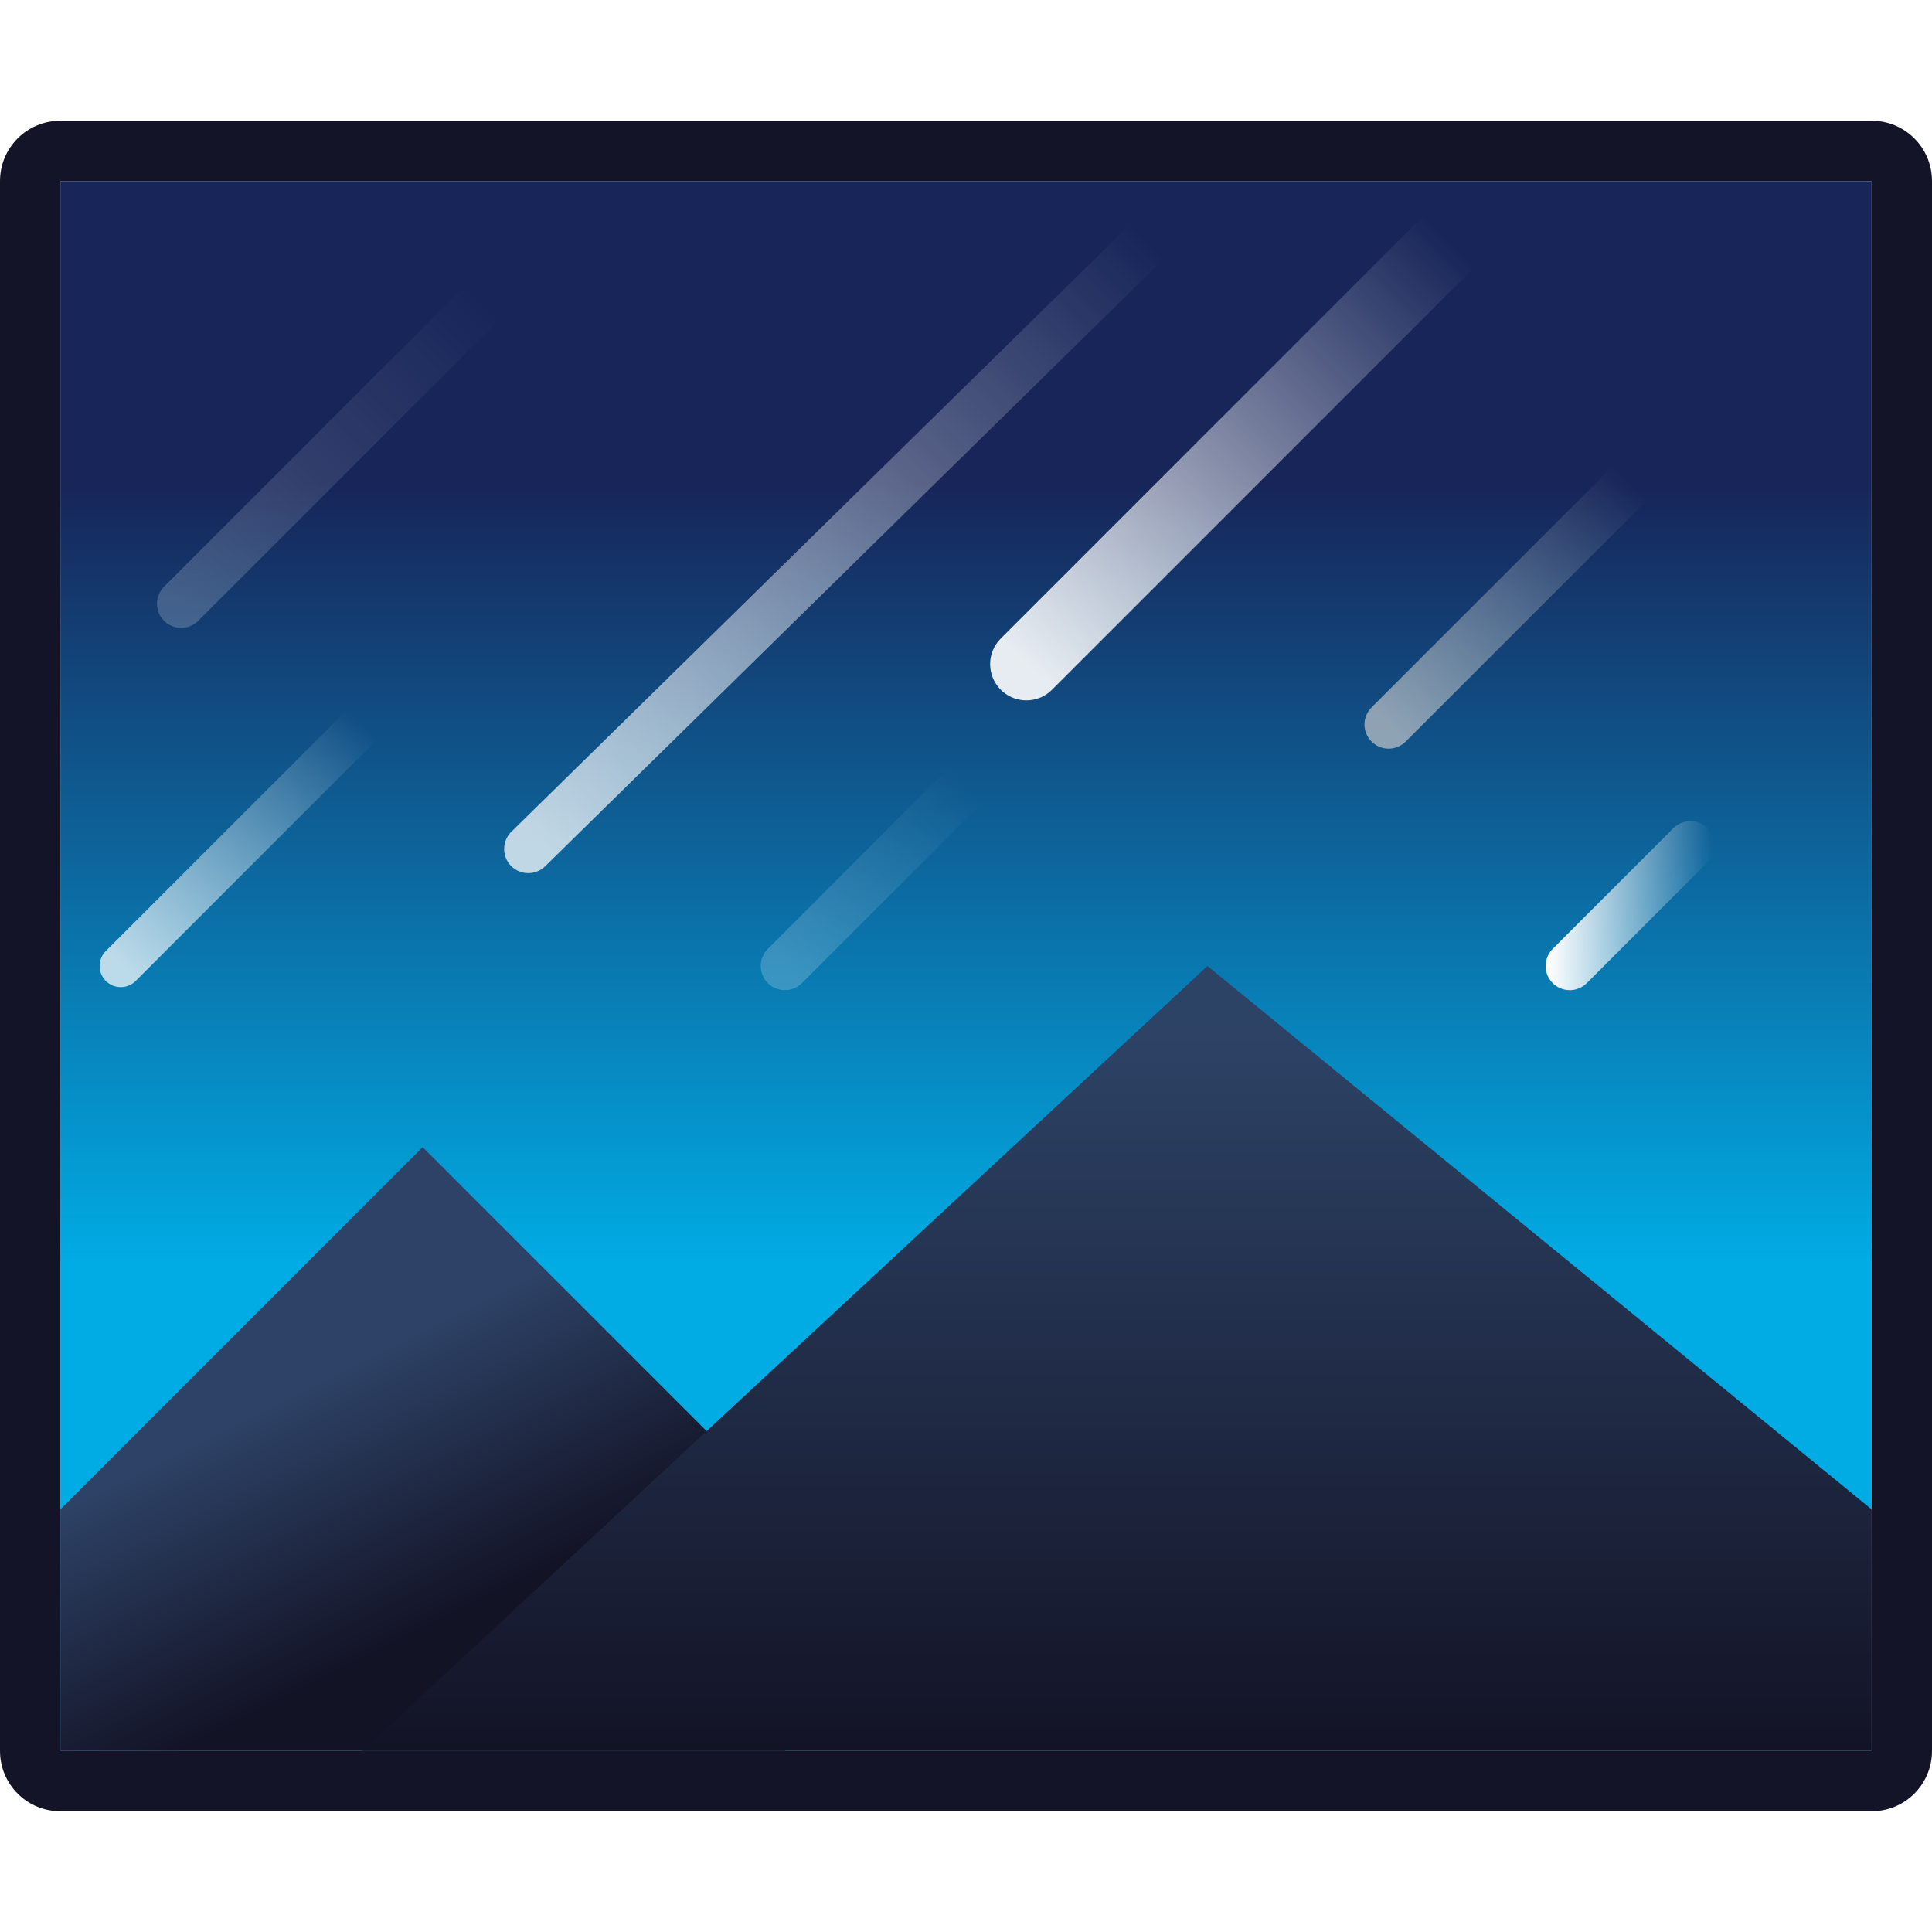
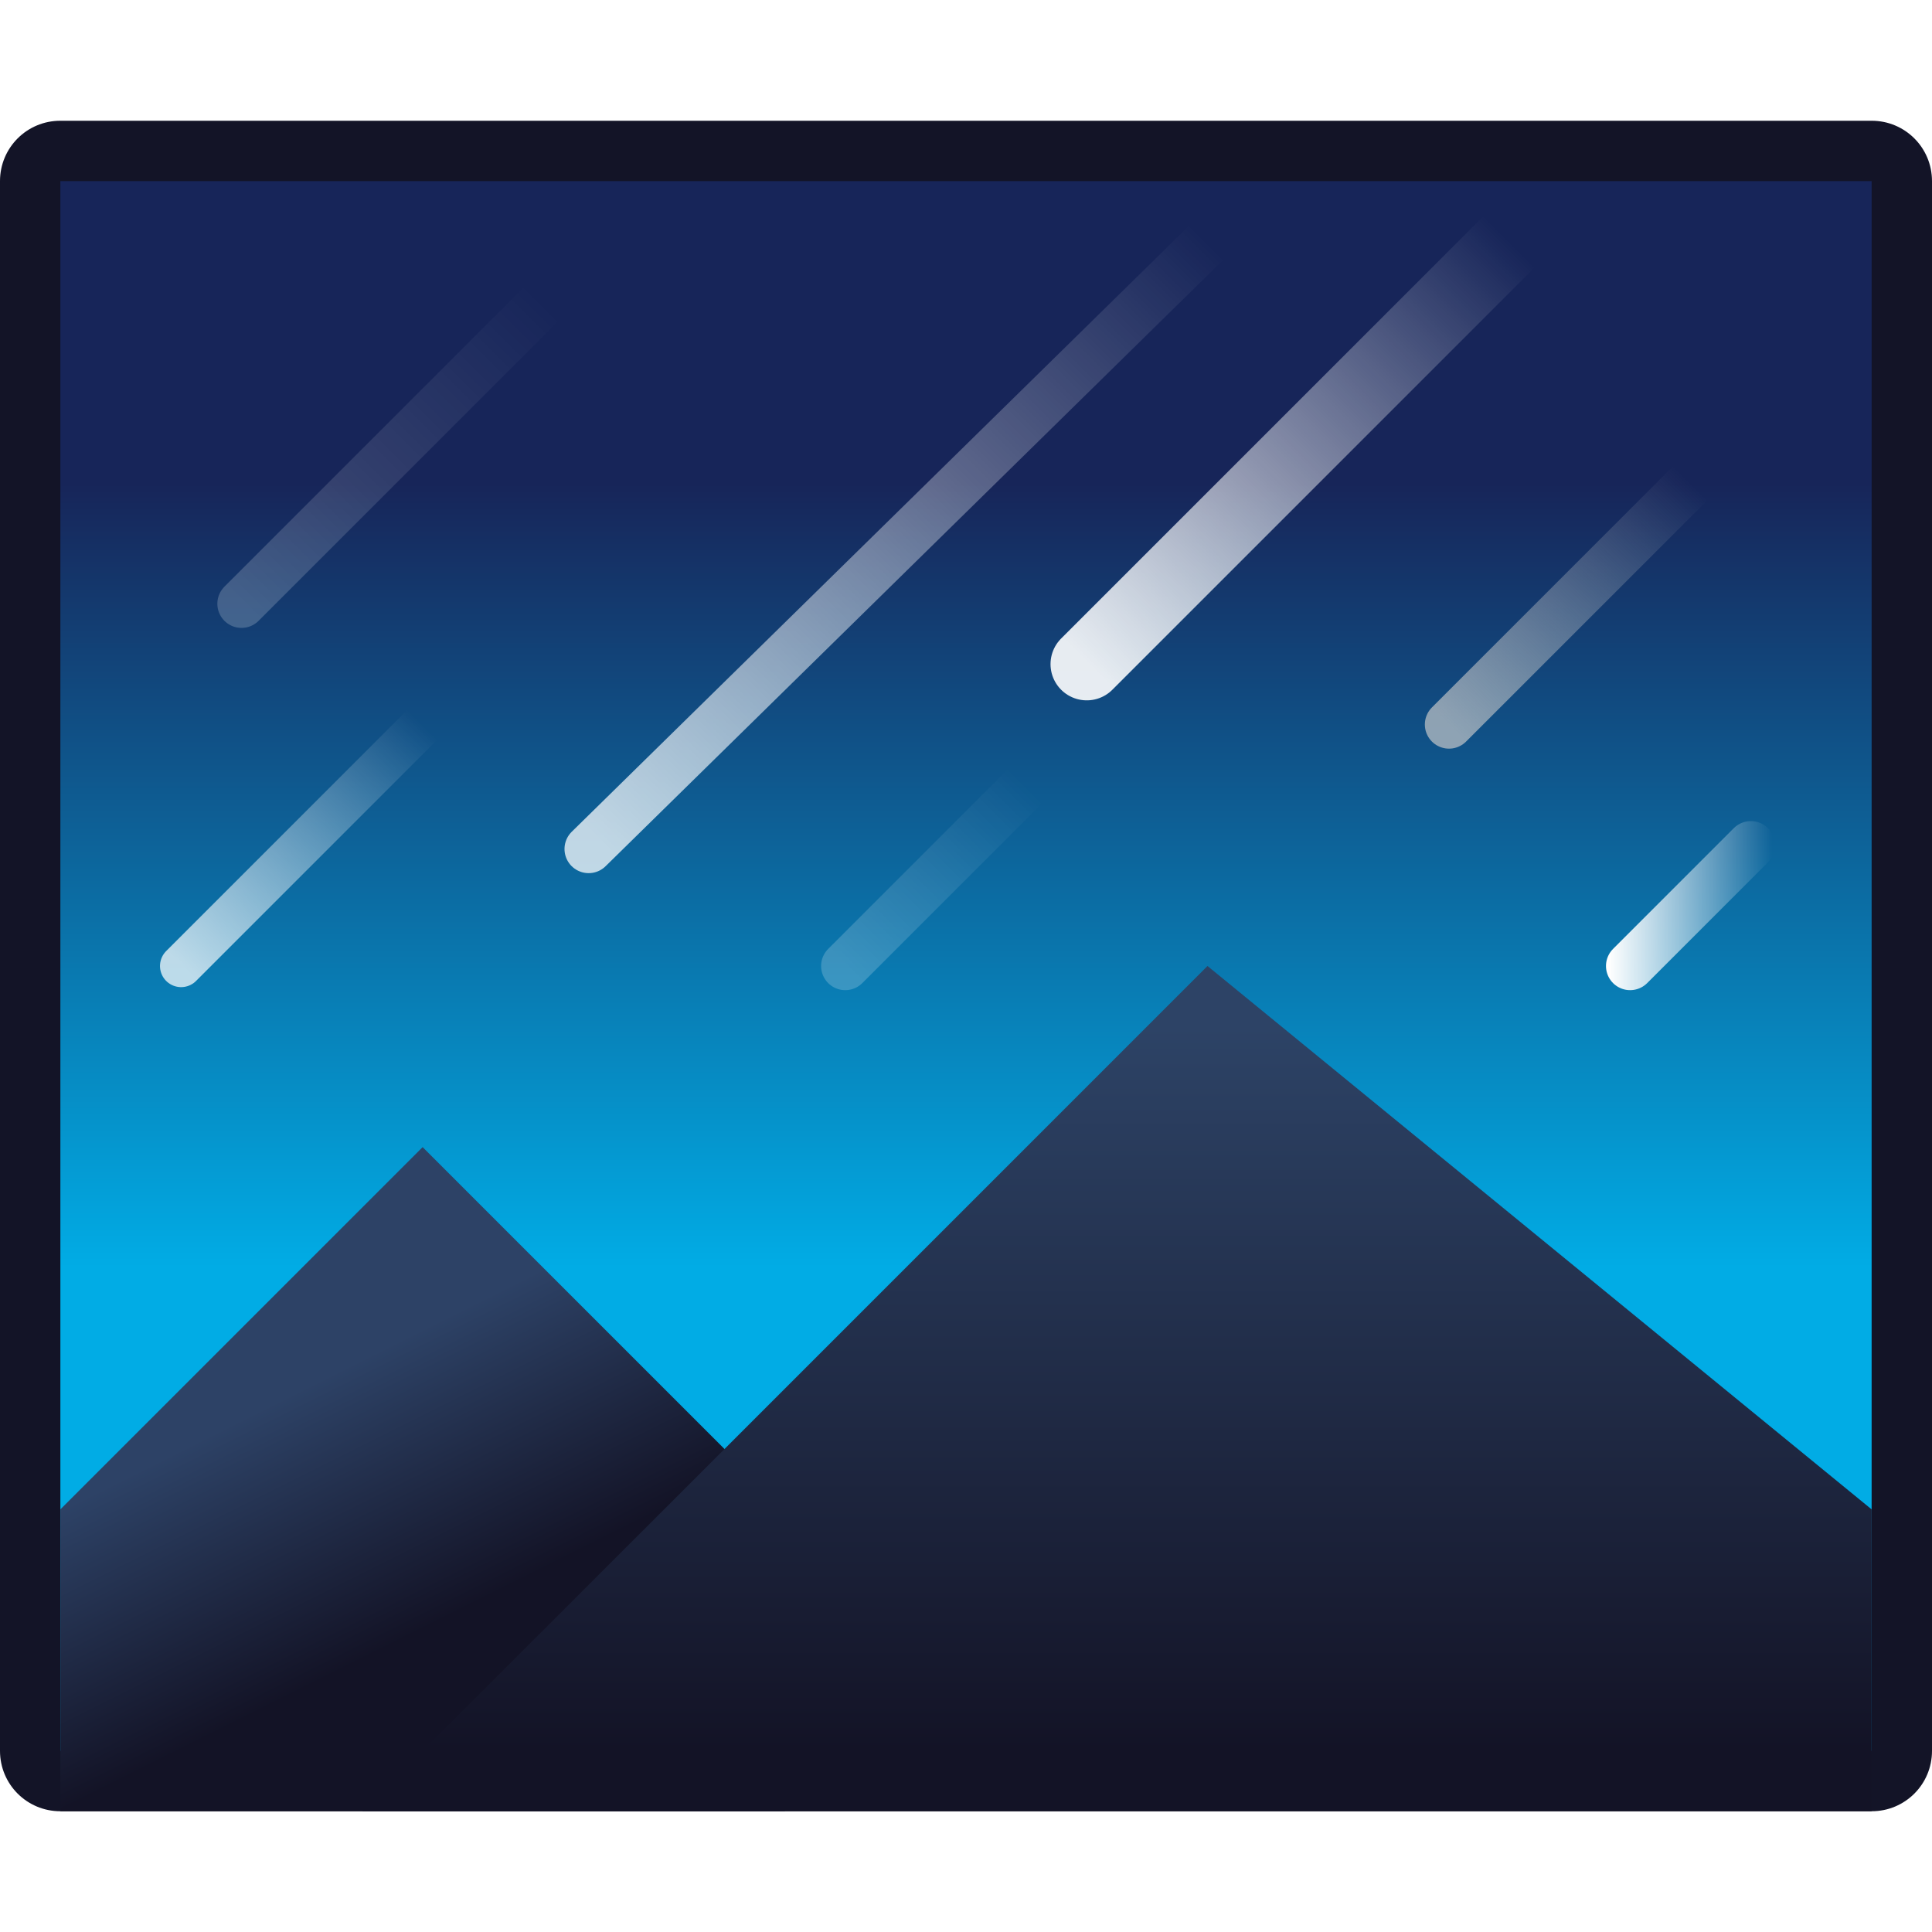
<svg xmlns="http://www.w3.org/2000/svg" xmlns:xlink="http://www.w3.org/1999/xlink" width="32" height="32" viewBox="0 0 32 32" version="1.1" id="svg8">
  <defs id="defs2">
-     <linearGradient gradientUnits="userSpaceOnUse" y2="15" x2="28.354" y1="15" x1="25.646" id="linearGradient4666" xlink:href="#linearGradient4646" gradientTransform="translate(-23,286.65)" />
+     <linearGradient gradientUnits="userSpaceOnUse" y2="15" x2="28.354" y1="15" x1="25.646" id="linearGradient4666" xlink:href="#linearGradient4646" gradientTransform="translate(-22.00046,286.65)" />
    <linearGradient id="linearGradient4646">
      <stop id="stop4642" offset="0" style="stop-color:#ffffff;stop-opacity:1;" />
      <stop id="stop4644" offset="1" style="stop-color:#ffffff;stop-opacity:0;" />
    </linearGradient>
-     <linearGradient gradientUnits="userSpaceOnUse" y2="8" x2="27" y1="12" x1="23" id="linearGradient4632" xlink:href="#linearGradient4630" gradientTransform="translate(-23,286.65)" />
+     <linearGradient gradientUnits="userSpaceOnUse" y2="8" x2="27" y1="12" x1="23" id="linearGradient4632" xlink:href="#linearGradient4630" gradientTransform="translate(-22.00046,286.65)" />
    <linearGradient id="linearGradient4630">
      <stop id="stop4626" offset="0" style="stop-color:#cacaca;stop-opacity:1;" />
      <stop id="stop4628" offset="1" style="stop-color:#cacaca;stop-opacity:0;" />
    </linearGradient>
-     <linearGradient gradientUnits="userSpaceOnUse" y2="13" x2="16" y1="16" x1="13" id="linearGradient4656" xlink:href="#linearGradient4646" gradientTransform="translate(-23,286.65)" />
-     <linearGradient gradientUnits="userSpaceOnUse" y2="4" x2="24" y1="11" x1="17" id="linearGradient4624" xlink:href="#linearGradient4646" gradientTransform="translate(-23,286.65)" />
-     <linearGradient gradientUnits="userSpaceOnUse" y2="4" x2="19" y1="14" x1="9" id="linearGradient4616" xlink:href="#linearGradient4646" gradientTransform="translate(-23,286.65)" />
-     <linearGradient gradientUnits="userSpaceOnUse" y2="12" x2="6" y1="16" x1="2" id="linearGradient4640" xlink:href="#linearGradient4646" gradientTransform="translate(-23,286.65)" />
-     <linearGradient gradientUnits="userSpaceOnUse" y2="5" x2="8" y1="10" x1="3" id="linearGradient4648" xlink:href="#linearGradient4646" gradientTransform="translate(-23,286.65)" />
+     <linearGradient gradientUnits="userSpaceOnUse" y2="13" x2="16" y1="16" x1="13" id="linearGradient4656" xlink:href="#linearGradient4646" gradientTransform="translate(-22.00046,286.65)" />
+     <linearGradient gradientUnits="userSpaceOnUse" y2="4" x2="24" y1="11" x1="17" id="linearGradient4624" xlink:href="#linearGradient4646" gradientTransform="translate(-22.00046,286.65)" />
+     <linearGradient gradientUnits="userSpaceOnUse" y2="4" x2="19" y1="14" x1="9" id="linearGradient4616" xlink:href="#linearGradient4646" gradientTransform="translate(-22.00046,286.65)" />
+     <linearGradient gradientUnits="userSpaceOnUse" y2="12" x2="6" y1="16" x1="2" id="linearGradient4640" xlink:href="#linearGradient4646" gradientTransform="translate(-22.00046,286.65)" />
+     <linearGradient gradientUnits="userSpaceOnUse" y2="5" x2="8" y1="10" x1="3" id="linearGradient4648" xlink:href="#linearGradient4646" gradientTransform="translate(-22.00046,286.65)" />
    <linearGradient gradientTransform="matrix(3.779527,0,0,3.779527,8.803571,-801.2982)" xlink:href="#linearGradient4520" id="linearGradient910" x1="-3.917" y1="293.409" x2="-3.917" y2="289.97" gradientUnits="userSpaceOnUse" />
    <linearGradient id="linearGradient4520">
      <stop id="stop4516" offset="0" style="stop-color:#01ace5;stop-opacity:1" />
      <stop id="stop4518" offset="1" style="stop-color:#172559;stop-opacity:1" />
    </linearGradient>
    <linearGradient gradientUnits="userSpaceOnUse" y2="17" x2="20" y1="29" x1="20" id="linearGradient4542" xlink:href="#linearGradient4540" gradientTransform="translate(-23,286.65)" />
    <linearGradient id="linearGradient4540">
      <stop id="stop4536" offset="0" style="stop-color:#131326;stop-opacity:1" />
      <stop id="stop4538" offset="1" style="stop-color:#2d4366;stop-opacity:1" />
    </linearGradient>
    <linearGradient gradientUnits="userSpaceOnUse" y2="22" x2="7" y1="26" x1="9" id="linearGradient4534" xlink:href="#linearGradient4532" gradientTransform="translate(-23,286.65)" />
    <linearGradient id="linearGradient4532">
      <stop id="stop4528" offset="0" style="stop-color:#131326;stop-opacity:1" />
      <stop id="stop4530" offset="1" style="stop-color:#2d4266;stop-opacity:1" />
    </linearGradient>
  </defs>
  <g id="layer1" transform="translate(0,-282.65)">
    <g id="g1655" transform="translate(23,-4.000005)">
+       <path id="path13" d="m -22,288.65 c -0.554,0 -1,0.446 -1,1 V 315.65 c 0,0.554 0.446,1 1,1 H 8 c 0.554,0 1,-0.446 1,-1 V 289.65 C 9,289.096 8.554,288.65 8,288.65 Z" style="fill:#131427;fill-opacity:1;stroke-width:1" />
      <path id="path7" d="M -22,289.65 H 8 V 315.65 h -30 z" style="fill:url(#linearGradient910);fill-opacity:1;stroke-width:1" />
-       <path id="path13" d="m -22,288.65 c -0.554,0 -1,0.446 -1,1 V 315.65 c 0,0.554 0.446,1 1,1 H 8 c 0.554,0 1,-0.446 1,-1 V 289.65 C 9,289.096 8.554,288.65 8,288.65 Z m 0,1 H 8 V 315.65 h -30 z" style="fill:#131427;fill-opacity:1;stroke-width:1" />
-       <path style="fill:url(#linearGradient4534);fill-opacity:1;stroke:none;stroke-width:1px;stroke-linecap:butt;stroke-linejoin:miter;stroke-opacity:1" d="m -22,311.65 6,-6 6,6 V 315.65 h -12 z" id="path4524" />
-       <path style="fill:url(#linearGradient4542);fill-opacity:1;stroke:none;stroke-width:1px;stroke-linecap:butt;stroke-linejoin:miter;stroke-opacity:1" d="m -17,315.65 14,-13 11,9 V 315.65 Z" id="path4526" />
-       <path style="fill:none;fill-opacity:1;stroke:url(#linearGradient4624);stroke-width:1.2;stroke-linecap:round;stroke-linejoin:bevel;stroke-miterlimit:4;stroke-dasharray:none;stroke-opacity:0.9" d="m 1,290.65 -7,7" id="path4559" />
-       <path style="fill:none;stroke:url(#linearGradient4656);stroke-width:0.8;stroke-linecap:round;stroke-linejoin:miter;stroke-miterlimit:4;stroke-dasharray:none;stroke-opacity:0.2" d="m -10,302.65 3,-3" id="path4561" />
-       <path style="fill:none;stroke:url(#linearGradient4632);stroke-width:0.8;stroke-linecap:round;stroke-linejoin:bevel;stroke-miterlimit:4;stroke-dasharray:none;stroke-opacity:0.677" d="M 4,294.65 -1e-6,298.65" id="path4563" />
-       <path style="fill:none;stroke:url(#linearGradient4616);stroke-width:0.8;stroke-linecap:round;stroke-linejoin:bevel;stroke-miterlimit:4;stroke-dasharray:none;stroke-opacity:0.741" d="m -4,290.65 -10.25,10.062" id="path4563-3" />
-       <path style="fill:none;fill-opacity:1;stroke:url(#linearGradient4640);stroke-width:0.7;stroke-linecap:round;stroke-linejoin:bevel;stroke-miterlimit:4;stroke-dasharray:none;stroke-opacity:0.731" d="m -17,298.65 -4,4" id="path4559-6" />
-       <path style="fill:none;stroke:url(#linearGradient4648);stroke-width:0.8;stroke-linecap:round;stroke-linejoin:miter;stroke-miterlimit:4;stroke-dasharray:none;stroke-opacity:0.2" d="m -20,296.65 6,-6" id="path4561-7" />
-       <path style="fill:none;stroke:url(#linearGradient4666);stroke-width:0.8;stroke-linecap:round;stroke-linejoin:miter;stroke-miterlimit:4;stroke-dasharray:none;stroke-opacity:1" d="m 3,302.65 2,-2" id="path4658" />
+       <path style="fill:url(#linearGradient4534);fill-opacity:1;stroke:none;stroke-width:1px;stroke-linecap:butt;stroke-linejoin:miter;stroke-opacity:1" d="m -22,311.65 6,-6 6,6 2e-6,5 h -12 z" id="path4524" />
+       <path style="fill:url(#linearGradient4542);fill-opacity:1;stroke:none;stroke-width:1px;stroke-linecap:butt;stroke-linejoin:miter;stroke-opacity:1" d="m -17,316.65 14,-14 11,9 1e-6,5 z" id="path4526" />
+       <path style="fill:none;fill-opacity:1;stroke:url(#linearGradient4624);stroke-width:1.2;stroke-linecap:round;stroke-linejoin:bevel;stroke-miterlimit:4;stroke-dasharray:none;stroke-opacity:0.9" d="m 2,290.65 -7,7" id="path4559" />
+       <path style="fill:none;stroke:url(#linearGradient4656);stroke-width:0.8;stroke-linecap:round;stroke-linejoin:miter;stroke-miterlimit:4;stroke-dasharray:none;stroke-opacity:0.2" d="m -9,302.65 3,-3" id="path4561" />
+       <path style="fill:none;stroke:url(#linearGradient4632);stroke-width:0.8;stroke-linecap:round;stroke-linejoin:bevel;stroke-miterlimit:4;stroke-dasharray:none;stroke-opacity:0.677" d="m 5,294.65 -4,4" id="path4563" />
+       <path style="fill:none;stroke:url(#linearGradient4616);stroke-width:0.8;stroke-linecap:round;stroke-linejoin:bevel;stroke-miterlimit:4;stroke-dasharray:none;stroke-opacity:0.741" d="m -3,290.65 -10.25,10.062" id="path4563-3" />
+       <path style="fill:none;fill-opacity:1;stroke:url(#linearGradient4640);stroke-width:0.7;stroke-linecap:round;stroke-linejoin:bevel;stroke-miterlimit:4;stroke-dasharray:none;stroke-opacity:0.731" d="m -16,298.65 -4,4" id="path4559-6" />
+       <path style="fill:none;stroke:url(#linearGradient4648);stroke-width:0.8;stroke-linecap:round;stroke-linejoin:miter;stroke-miterlimit:4;stroke-dasharray:none;stroke-opacity:0.2" d="m -19,296.65 6,-6" id="path4561-7" />
+       <path style="fill:none;stroke:url(#linearGradient4666);stroke-width:0.8;stroke-linecap:round;stroke-linejoin:miter;stroke-miterlimit:4;stroke-dasharray:none;stroke-opacity:1" d="m 4,302.65 2,-2" id="path4658" />
    </g>
  </g>
</svg>
